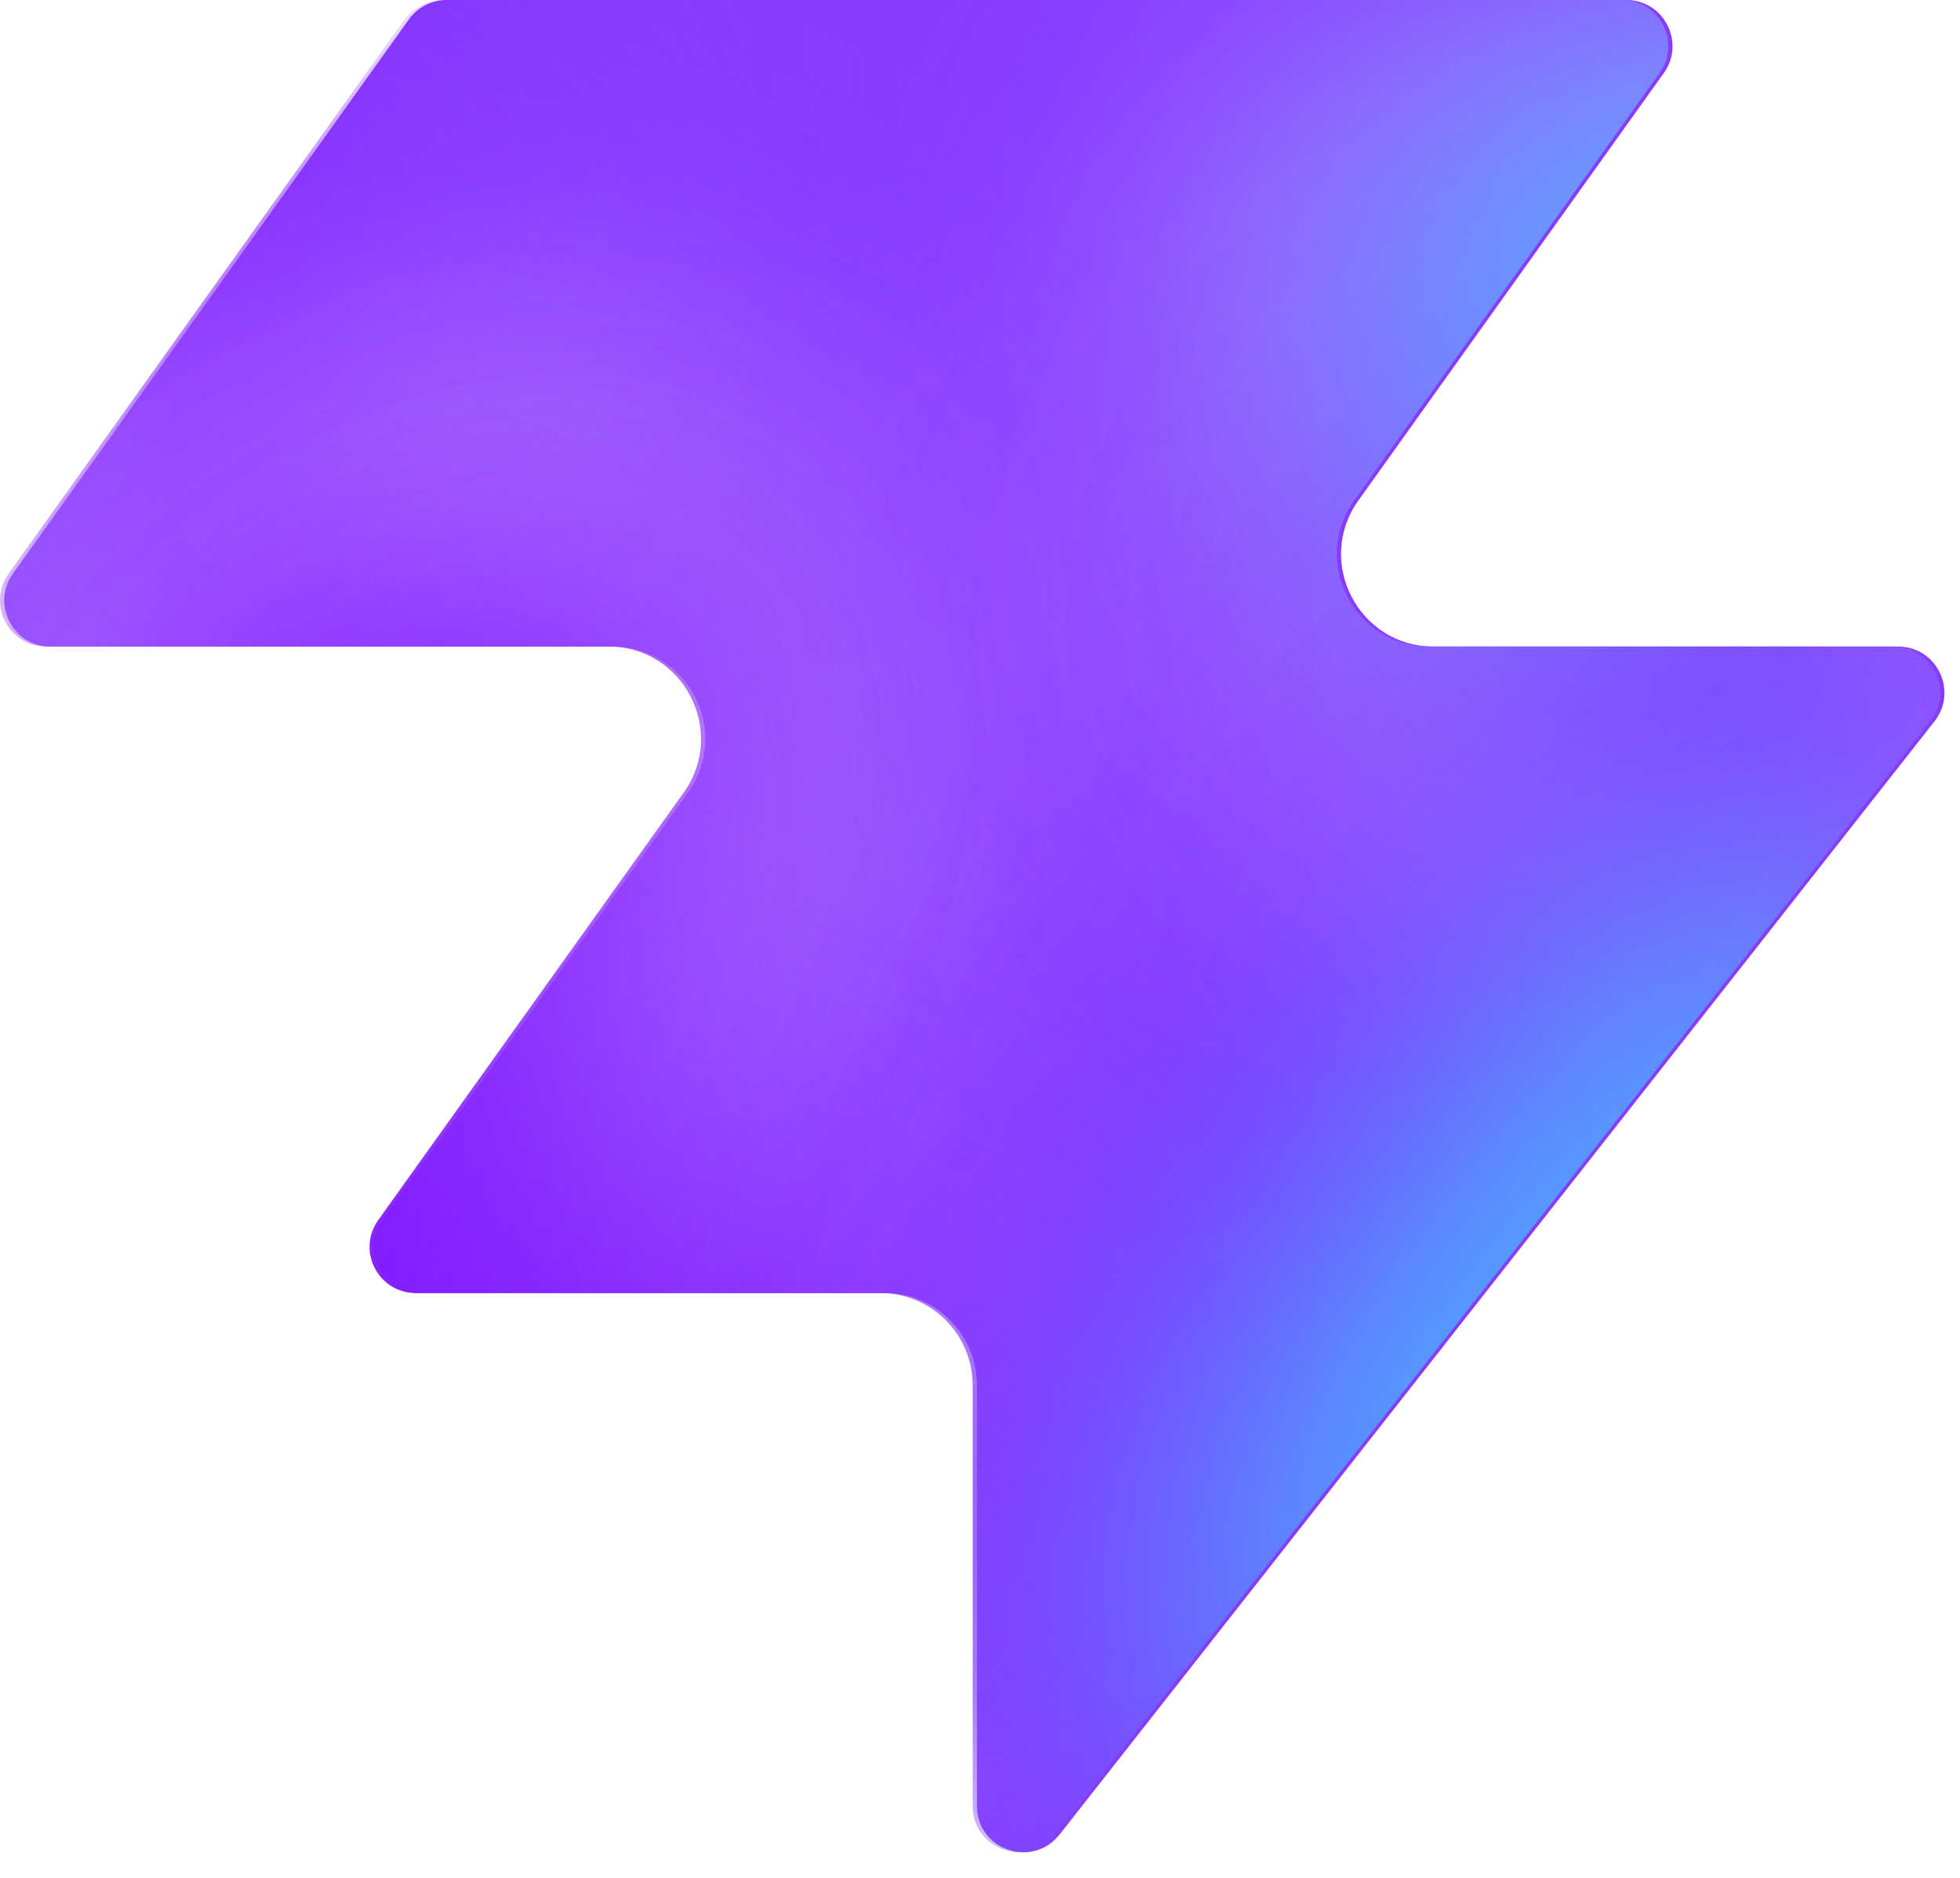
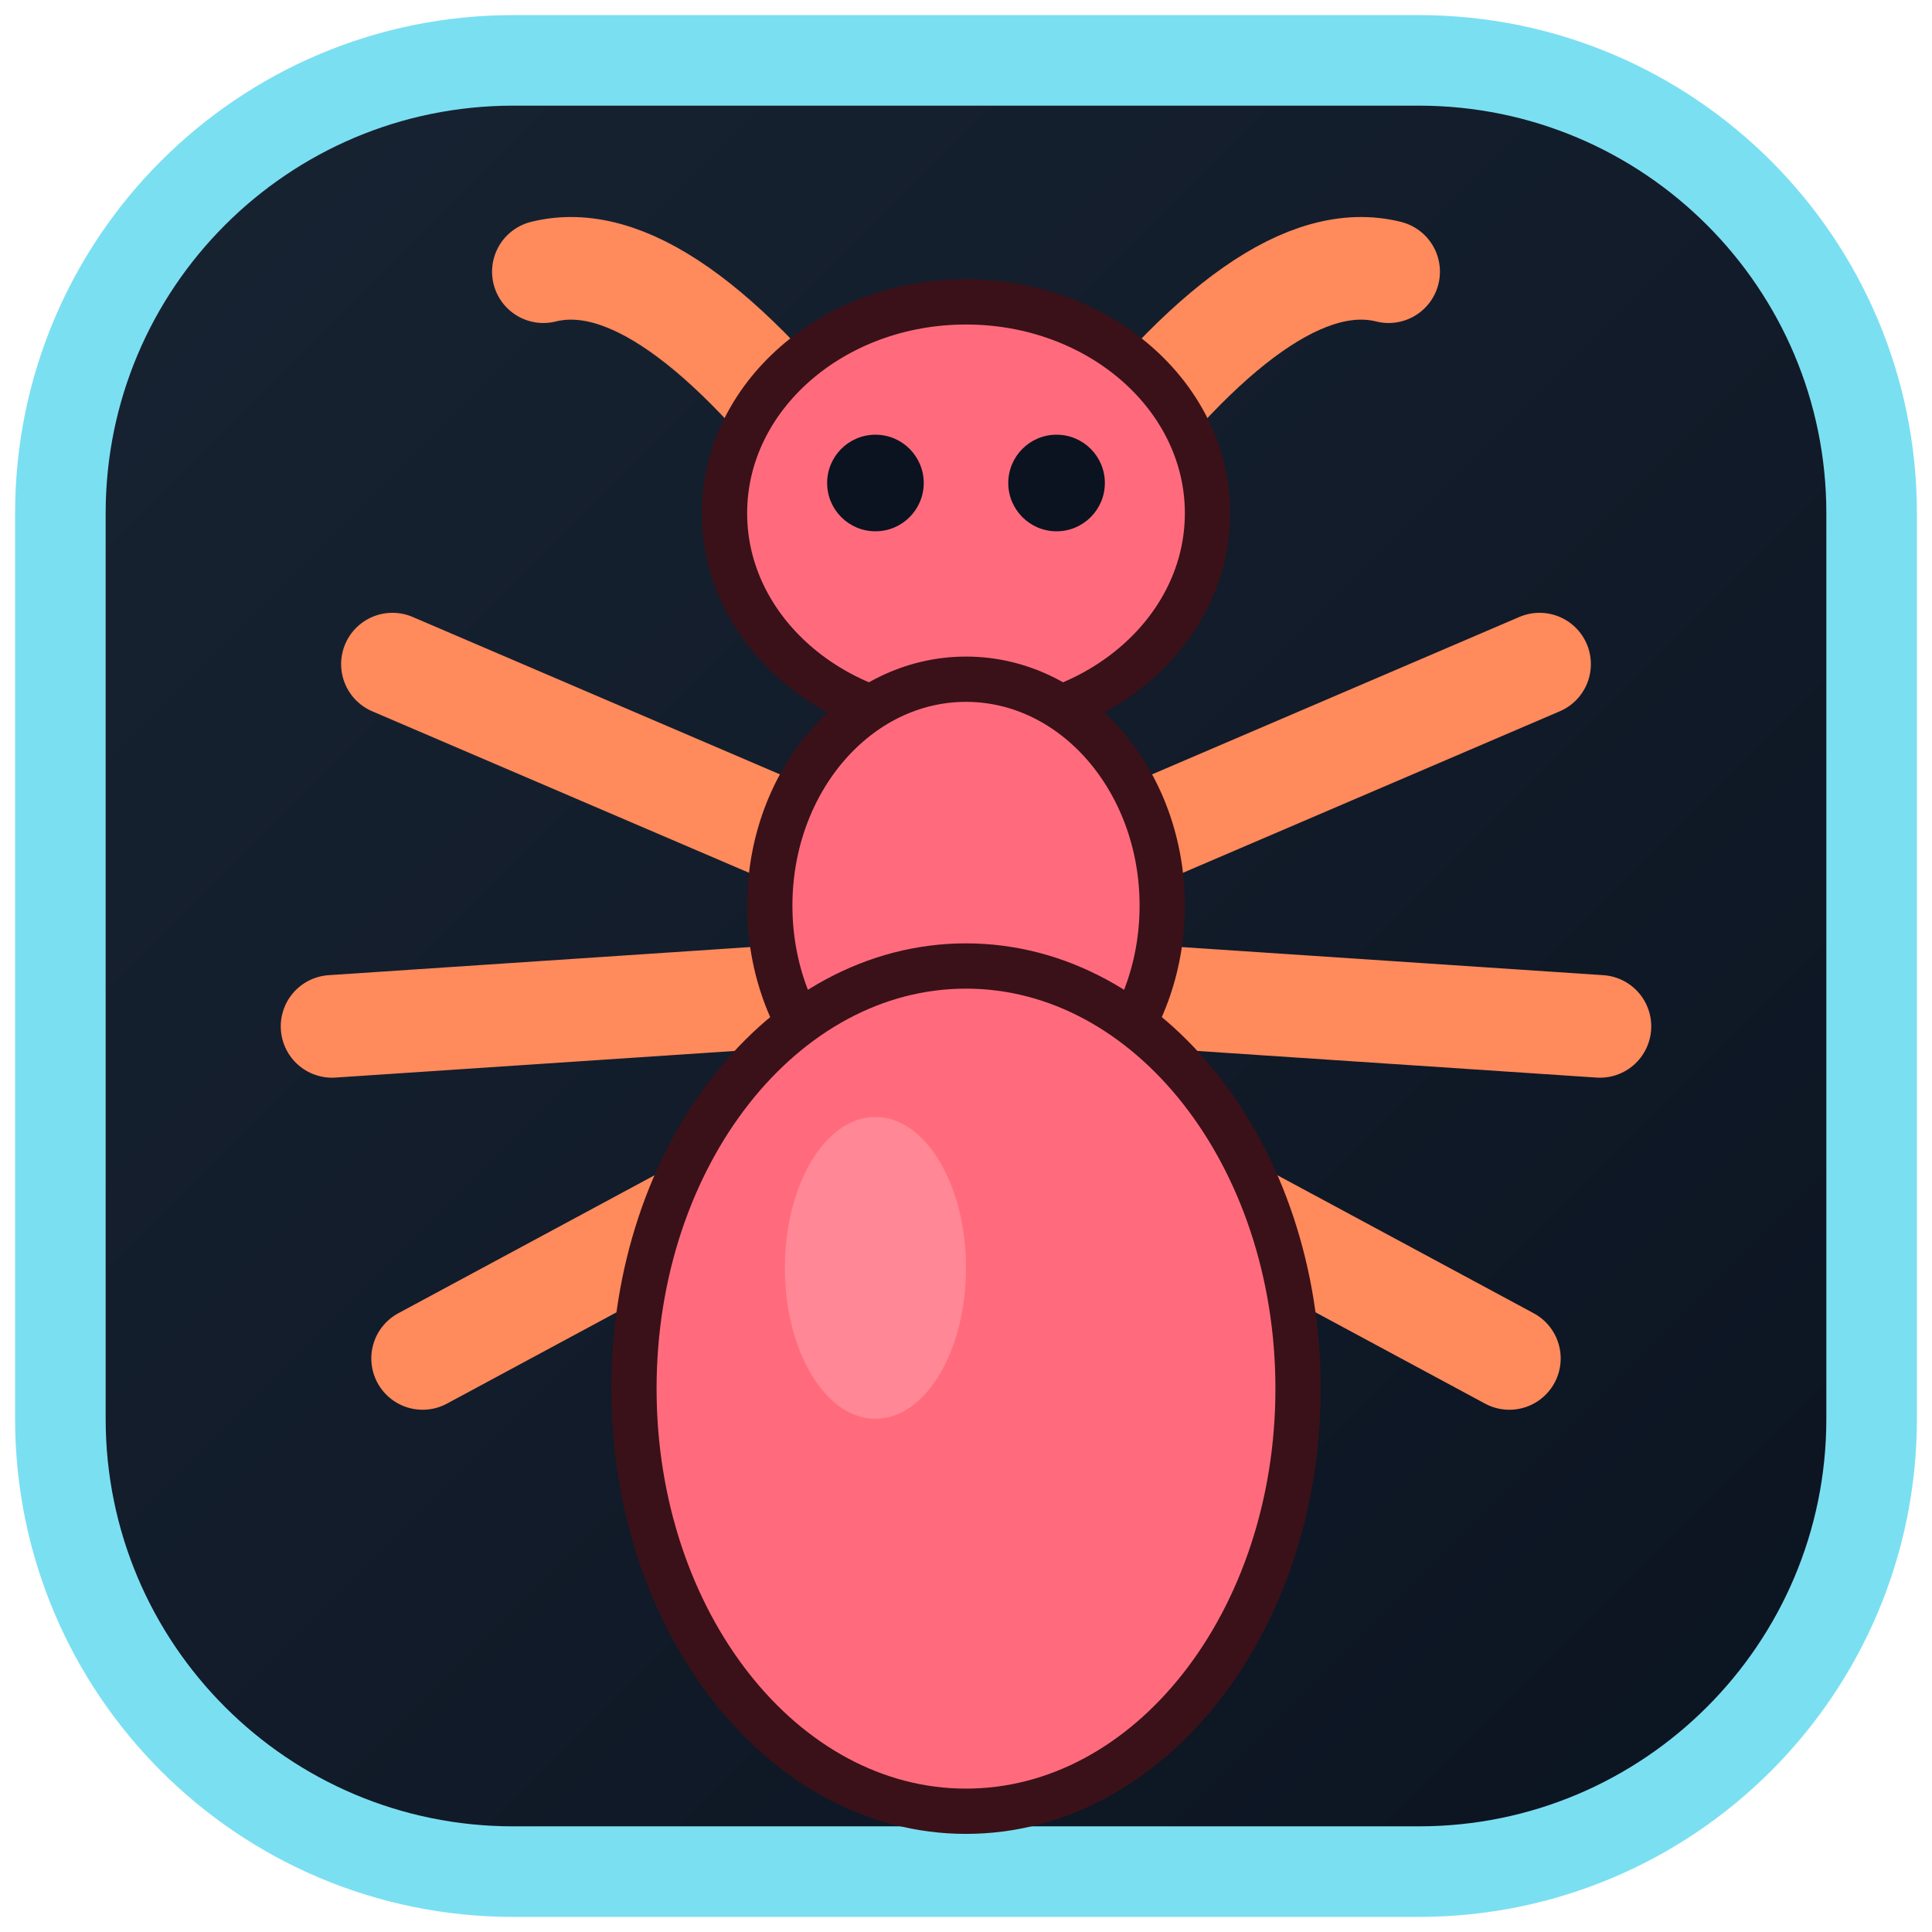
- <svg xmlns="http://www.w3.org/2000/svg" width="48" height="46" fill="none" viewBox="0 0 48 46">
-   <path fill="#863bff" d="M25.946 44.938c-.664.845-2.021.375-2.021-.698V33.937a2.26 2.26 0 0 0-2.262-2.262H10.287c-.92 0-1.456-1.04-.92-1.788l7.48-10.471c1.07-1.497 0-3.578-1.842-3.578H1.237c-.92 0-1.456-1.04-.92-1.788L10.013.474c.214-.297.556-.474.92-.474h28.894c.92 0 1.456 1.04.92 1.788l-7.48 10.471c-1.07 1.498 0 3.579 1.842 3.579h11.377c.943 0 1.473 1.088.89 1.83L25.947 44.94z" style="fill:#863bff;fill:color(display-p3 .525 .23 1);fill-opacity:1" />
-   <mask id="a" width="48" height="46" x="0" y="0" maskUnits="userSpaceOnUse" style="mask-type:alpha">
-     <path fill="#000" d="M25.842 44.938c-.664.844-2.021.375-2.021-.698V33.937a2.26 2.26 0 0 0-2.262-2.262H10.183c-.92 0-1.456-1.04-.92-1.788l7.48-10.471c1.07-1.498 0-3.579-1.842-3.579H1.133c-.92 0-1.456-1.04-.92-1.787L9.91.473c.214-.297.556-.474.92-.474h28.894c.92 0 1.456 1.04.92 1.788l-7.48 10.471c-1.07 1.498 0 3.578 1.842 3.578h11.377c.943 0 1.473 1.088.89 1.832L25.843 44.94z" style="fill:#000;fill-opacity:1" />
-   </mask>
-   <g mask="url(#a)">
-     <g filter="url(#b)">
-       <ellipse cx="5.508" cy="14.704" fill="#ede6ff" rx="5.508" ry="14.704" style="fill:#ede6ff;fill:color(display-p3 .927 .903 1);fill-opacity:1" transform="matrix(.00324 1 1 -.00324 -4.47 31.516)" />
-     </g>
-     <g filter="url(#c)">
-       <ellipse cx="10.399" cy="29.851" fill="#ede6ff" rx="10.399" ry="29.851" style="fill:#ede6ff;fill:color(display-p3 .927 .903 1);fill-opacity:1" transform="matrix(.00324 1 1 -.00324 -39.328 7.883)" />
-     </g>
-     <g filter="url(#d)">
-       <ellipse cx="5.508" cy="30.487" fill="#7e14ff" rx="5.508" ry="30.487" style="fill:#7e14ff;fill:color(display-p3 .492 .077 1);fill-opacity:1" transform="rotate(89.814 -25.913 -14.639)scale(1 -1)" />
-     </g>
-     <g filter="url(#e)">
-       <ellipse cx="5.508" cy="30.599" fill="#7e14ff" rx="5.508" ry="30.599" style="fill:#7e14ff;fill:color(display-p3 .492 .077 1);fill-opacity:1" transform="rotate(89.814 -32.644 -3.334)scale(1 -1)" />
-     </g>
-     <g filter="url(#f)">
-       <ellipse cx="5.508" cy="30.599" fill="#7e14ff" rx="5.508" ry="30.599" style="fill:#7e14ff;fill:color(display-p3 .492 .077 1);fill-opacity:1" transform="matrix(.00324 1 1 -.00324 -34.34 30.47)" />
-     </g>
-     <g filter="url(#g)">
-       <ellipse cx="14.072" cy="22.078" fill="#ede6ff" rx="14.072" ry="22.078" style="fill:#ede6ff;fill:color(display-p3 .927 .903 1);fill-opacity:1" transform="rotate(93.35 24.506 48.493)scale(-1 1)" />
-     </g>
-     <g filter="url(#h)">
-       <ellipse cx="3.47" cy="21.501" fill="#7e14ff" rx="3.47" ry="21.501" style="fill:#7e14ff;fill:color(display-p3 .492 .077 1);fill-opacity:1" transform="rotate(89.009 28.708 47.59)scale(-1 1)" />
-     </g>
-     <g filter="url(#i)">
-       <ellipse cx="3.47" cy="21.501" fill="#7e14ff" rx="3.47" ry="21.501" style="fill:#7e14ff;fill:color(display-p3 .492 .077 1);fill-opacity:1" transform="rotate(89.009 28.708 47.59)scale(-1 1)" />
-     </g>
-     <g filter="url(#j)">
-       <ellipse cx=".387" cy="8.972" fill="#7e14ff" rx="4.407" ry="29.108" style="fill:#7e14ff;fill:color(display-p3 .492 .077 1);fill-opacity:1" transform="rotate(39.51 .387 8.972)" />
-     </g>
-     <g filter="url(#k)">
-       <ellipse cx="47.523" cy="-6.092" fill="#7e14ff" rx="4.407" ry="29.108" style="fill:#7e14ff;fill:color(display-p3 .492 .077 1);fill-opacity:1" transform="rotate(37.892 47.523 -6.092)" />
-     </g>
-     <g filter="url(#l)">
-       <ellipse cx="41.412" cy="6.333" fill="#47bfff" rx="5.971" ry="9.665" style="fill:#47bfff;fill:color(display-p3 .28 .748 1);fill-opacity:1" transform="rotate(37.892 41.412 6.333)" />
-     </g>
-     <g filter="url(#m)">
-       <ellipse cx="-1.879" cy="38.332" fill="#7e14ff" rx="4.407" ry="29.108" style="fill:#7e14ff;fill:color(display-p3 .492 .077 1);fill-opacity:1" transform="rotate(37.892 -1.88 38.332)" />
-     </g>
-     <g filter="url(#n)">
-       <ellipse cx="-1.879" cy="38.332" fill="#7e14ff" rx="4.407" ry="29.108" style="fill:#7e14ff;fill:color(display-p3 .492 .077 1);fill-opacity:1" transform="rotate(37.892 -1.88 38.332)" />
-     </g>
-     <g filter="url(#o)">
-       <ellipse cx="35.651" cy="29.907" fill="#7e14ff" rx="4.407" ry="29.108" style="fill:#7e14ff;fill:color(display-p3 .492 .077 1);fill-opacity:1" transform="rotate(37.892 35.651 29.907)" />
-     </g>
-     <g filter="url(#p)">
-       <ellipse cx="38.418" cy="32.4" fill="#47bfff" rx="5.971" ry="15.297" style="fill:#47bfff;fill:color(display-p3 .28 .748 1);fill-opacity:1" transform="rotate(37.892 38.418 32.4)" />
-     </g>
+ <svg xmlns="http://www.w3.org/2000/svg" width="64" height="64" viewBox="0 0 64 64">
+   <defs>
+     <linearGradient id="bg" x1="0" y1="0" x2="1" y2="1">
+       <stop offset="0" stop-color="#182433" />
+       <stop offset="1" stop-color="#0b1320" />
+     </linearGradient>
+   </defs>
+   <rect x="2" y="2" width="60" height="60" rx="15" fill="url(#bg)" stroke="#7bdff2" stroke-width="3" />
+   <g stroke="#ff8a5c" stroke-width="3.4" stroke-linecap="round" fill="none">
+     <path d="M28 16 Q22 8 18 9" />
+     <path d="M36 16 Q42 8 46 9" />
+     <path d="M27 28 L13 22" />
+     <path d="M37 28 L51 22" />
+     <path d="M26 33 L11 34" />
+     <path d="M38 33 L53 34" />
+     <path d="M27 38 L14 45" />
+     <path d="M37 38 L50 45" />
  </g>
-   <defs>
-     <filter id="b" width="60.045" height="41.654" x="-19.77" y="16.149" color-interpolation-filters="sRGB" filterUnits="userSpaceOnUse">
-       <feFlood flood-opacity="0" result="BackgroundImageFix" />
-       <feBlend in="SourceGraphic" in2="BackgroundImageFix" result="shape" />
-       <feGaussianBlur result="effect1_foregroundBlur_2002_17158" stdDeviation="7.659" />
-     </filter>
-     <filter id="c" width="90.34" height="51.437" x="-54.613" y="-7.533" color-interpolation-filters="sRGB" filterUnits="userSpaceOnUse">
-       <feFlood flood-opacity="0" result="BackgroundImageFix" />
-       <feBlend in="SourceGraphic" in2="BackgroundImageFix" result="shape" />
-       <feGaussianBlur result="effect1_foregroundBlur_2002_17158" stdDeviation="7.659" />
-     </filter>
-     <filter id="d" width="79.355" height="29.4" x="-49.64" y="2.03" color-interpolation-filters="sRGB" filterUnits="userSpaceOnUse">
-       <feFlood flood-opacity="0" result="BackgroundImageFix" />
-       <feBlend in="SourceGraphic" in2="BackgroundImageFix" result="shape" />
-       <feGaussianBlur result="effect1_foregroundBlur_2002_17158" stdDeviation="4.596" />
-     </filter>
-     <filter id="e" width="79.579" height="29.4" x="-45.045" y="20.029" color-interpolation-filters="sRGB" filterUnits="userSpaceOnUse">
-       <feFlood flood-opacity="0" result="BackgroundImageFix" />
-       <feBlend in="SourceGraphic" in2="BackgroundImageFix" result="shape" />
-       <feGaussianBlur result="effect1_foregroundBlur_2002_17158" stdDeviation="4.596" />
-     </filter>
-     <filter id="f" width="79.579" height="29.4" x="-43.513" y="21.178" color-interpolation-filters="sRGB" filterUnits="userSpaceOnUse">
-       <feFlood flood-opacity="0" result="BackgroundImageFix" />
-       <feBlend in="SourceGraphic" in2="BackgroundImageFix" result="shape" />
-       <feGaussianBlur result="effect1_foregroundBlur_2002_17158" stdDeviation="4.596" />
-     </filter>
-     <filter id="g" width="74.749" height="58.852" x="15.756" y="-17.901" color-interpolation-filters="sRGB" filterUnits="userSpaceOnUse">
-       <feFlood flood-opacity="0" result="BackgroundImageFix" />
-       <feBlend in="SourceGraphic" in2="BackgroundImageFix" result="shape" />
-       <feGaussianBlur result="effect1_foregroundBlur_2002_17158" stdDeviation="7.659" />
-     </filter>
-     <filter id="h" width="61.377" height="25.362" x="23.548" y="2.284" color-interpolation-filters="sRGB" filterUnits="userSpaceOnUse">
-       <feFlood flood-opacity="0" result="BackgroundImageFix" />
-       <feBlend in="SourceGraphic" in2="BackgroundImageFix" result="shape" />
-       <feGaussianBlur result="effect1_foregroundBlur_2002_17158" stdDeviation="4.596" />
-     </filter>
-     <filter id="i" width="61.377" height="25.362" x="23.548" y="2.284" color-interpolation-filters="sRGB" filterUnits="userSpaceOnUse">
-       <feFlood flood-opacity="0" result="BackgroundImageFix" />
-       <feBlend in="SourceGraphic" in2="BackgroundImageFix" result="shape" />
-       <feGaussianBlur result="effect1_foregroundBlur_2002_17158" stdDeviation="4.596" />
-     </filter>
-     <filter id="j" width="56.045" height="63.649" x="-27.636" y="-22.853" color-interpolation-filters="sRGB" filterUnits="userSpaceOnUse">
-       <feFlood flood-opacity="0" result="BackgroundImageFix" />
-       <feBlend in="SourceGraphic" in2="BackgroundImageFix" result="shape" />
-       <feGaussianBlur result="effect1_foregroundBlur_2002_17158" stdDeviation="4.596" />
-     </filter>
-     <filter id="k" width="54.814" height="64.646" x="20.116" y="-38.415" color-interpolation-filters="sRGB" filterUnits="userSpaceOnUse">
-       <feFlood flood-opacity="0" result="BackgroundImageFix" />
-       <feBlend in="SourceGraphic" in2="BackgroundImageFix" result="shape" />
-       <feGaussianBlur result="effect1_foregroundBlur_2002_17158" stdDeviation="4.596" />
-     </filter>
-     <filter id="l" width="33.541" height="35.313" x="24.641" y="-11.323" color-interpolation-filters="sRGB" filterUnits="userSpaceOnUse">
-       <feFlood flood-opacity="0" result="BackgroundImageFix" />
-       <feBlend in="SourceGraphic" in2="BackgroundImageFix" result="shape" />
-       <feGaussianBlur result="effect1_foregroundBlur_2002_17158" stdDeviation="4.596" />
-     </filter>
-     <filter id="m" width="54.814" height="64.646" x="-29.286" y="6.009" color-interpolation-filters="sRGB" filterUnits="userSpaceOnUse">
-       <feFlood flood-opacity="0" result="BackgroundImageFix" />
-       <feBlend in="SourceGraphic" in2="BackgroundImageFix" result="shape" />
-       <feGaussianBlur result="effect1_foregroundBlur_2002_17158" stdDeviation="4.596" />
-     </filter>
-     <filter id="n" width="54.814" height="64.646" x="-29.286" y="6.009" color-interpolation-filters="sRGB" filterUnits="userSpaceOnUse">
-       <feFlood flood-opacity="0" result="BackgroundImageFix" />
-       <feBlend in="SourceGraphic" in2="BackgroundImageFix" result="shape" />
-       <feGaussianBlur result="effect1_foregroundBlur_2002_17158" stdDeviation="4.596" />
-     </filter>
-     <filter id="o" width="54.814" height="64.646" x="8.244" y="-2.416" color-interpolation-filters="sRGB" filterUnits="userSpaceOnUse">
-       <feFlood flood-opacity="0" result="BackgroundImageFix" />
-       <feBlend in="SourceGraphic" in2="BackgroundImageFix" result="shape" />
-       <feGaussianBlur result="effect1_foregroundBlur_2002_17158" stdDeviation="4.596" />
-     </filter>
-     <filter id="p" width="39.409" height="43.623" x="18.713" y="10.588" color-interpolation-filters="sRGB" filterUnits="userSpaceOnUse">
-       <feFlood flood-opacity="0" result="BackgroundImageFix" />
-       <feBlend in="SourceGraphic" in2="BackgroundImageFix" result="shape" />
-       <feGaussianBlur result="effect1_foregroundBlur_2002_17158" stdDeviation="4.596" />
-     </filter>
-   </defs>
+   <g fill="#ff6b7d" stroke="#3a1118" stroke-width="1.5">
+     <ellipse cx="32" cy="17" rx="8" ry="7" />
+     <ellipse cx="32" cy="30" rx="6.5" ry="7.5" />
+     <ellipse cx="32" cy="46" rx="11" ry="14" />
+   </g>
+   <circle cx="29" cy="16" r="1.6" fill="#0b1320" />
+   <circle cx="35" cy="16" r="1.6" fill="#0b1320" />
+   <ellipse cx="29" cy="42" rx="3" ry="5" fill="#ff9aa6" opacity="0.6" />
</svg>
